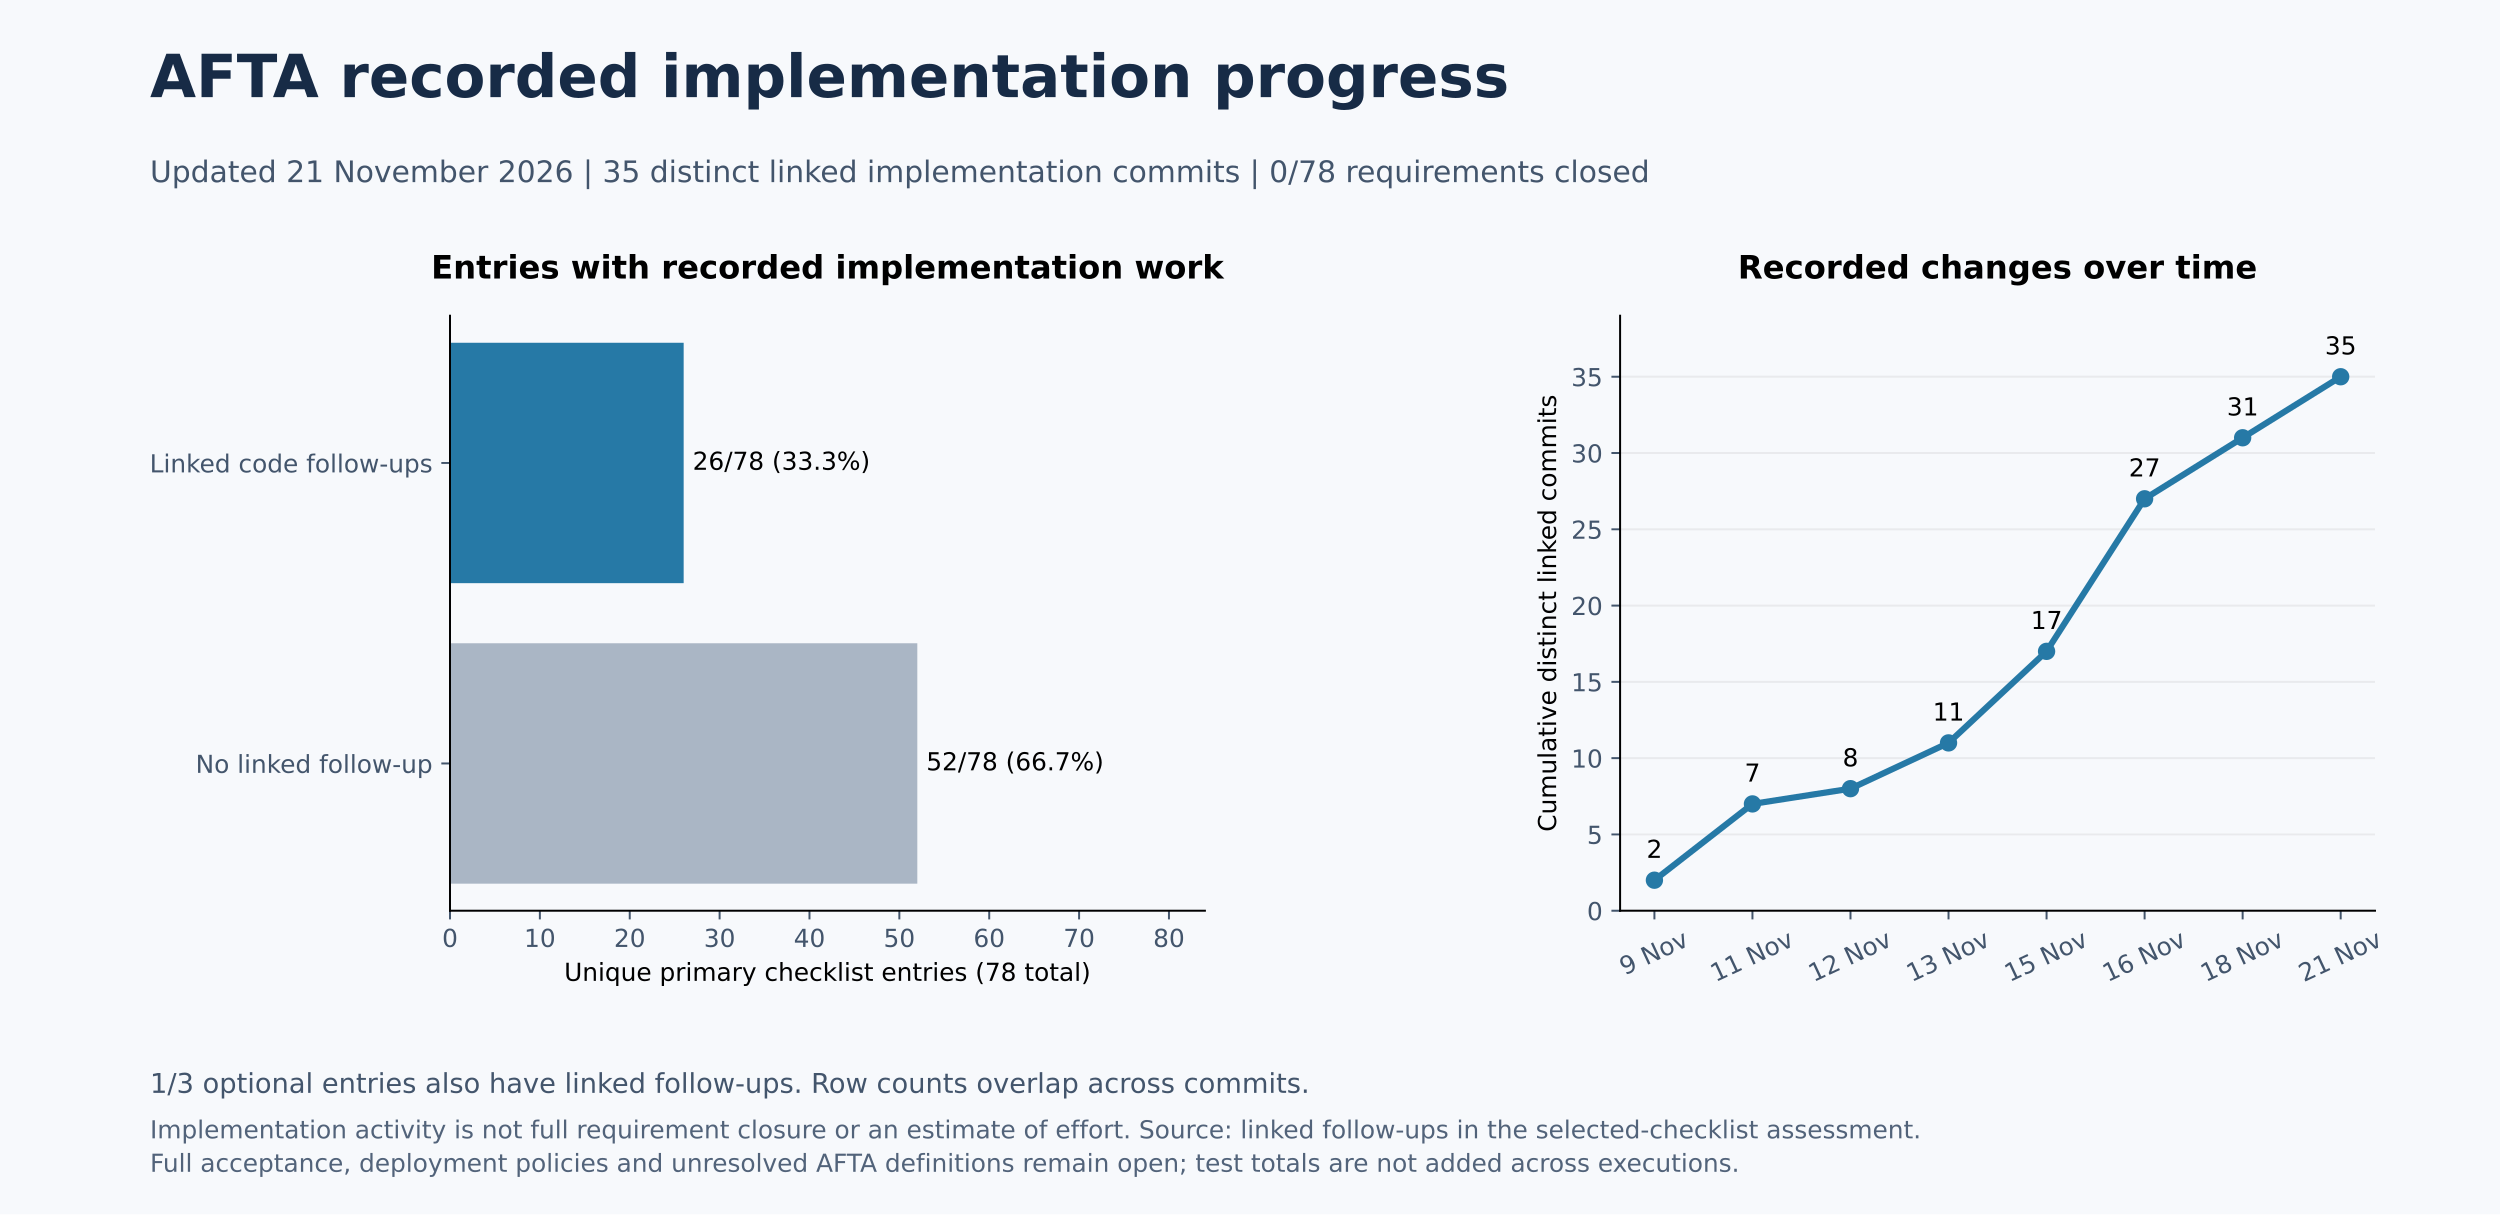
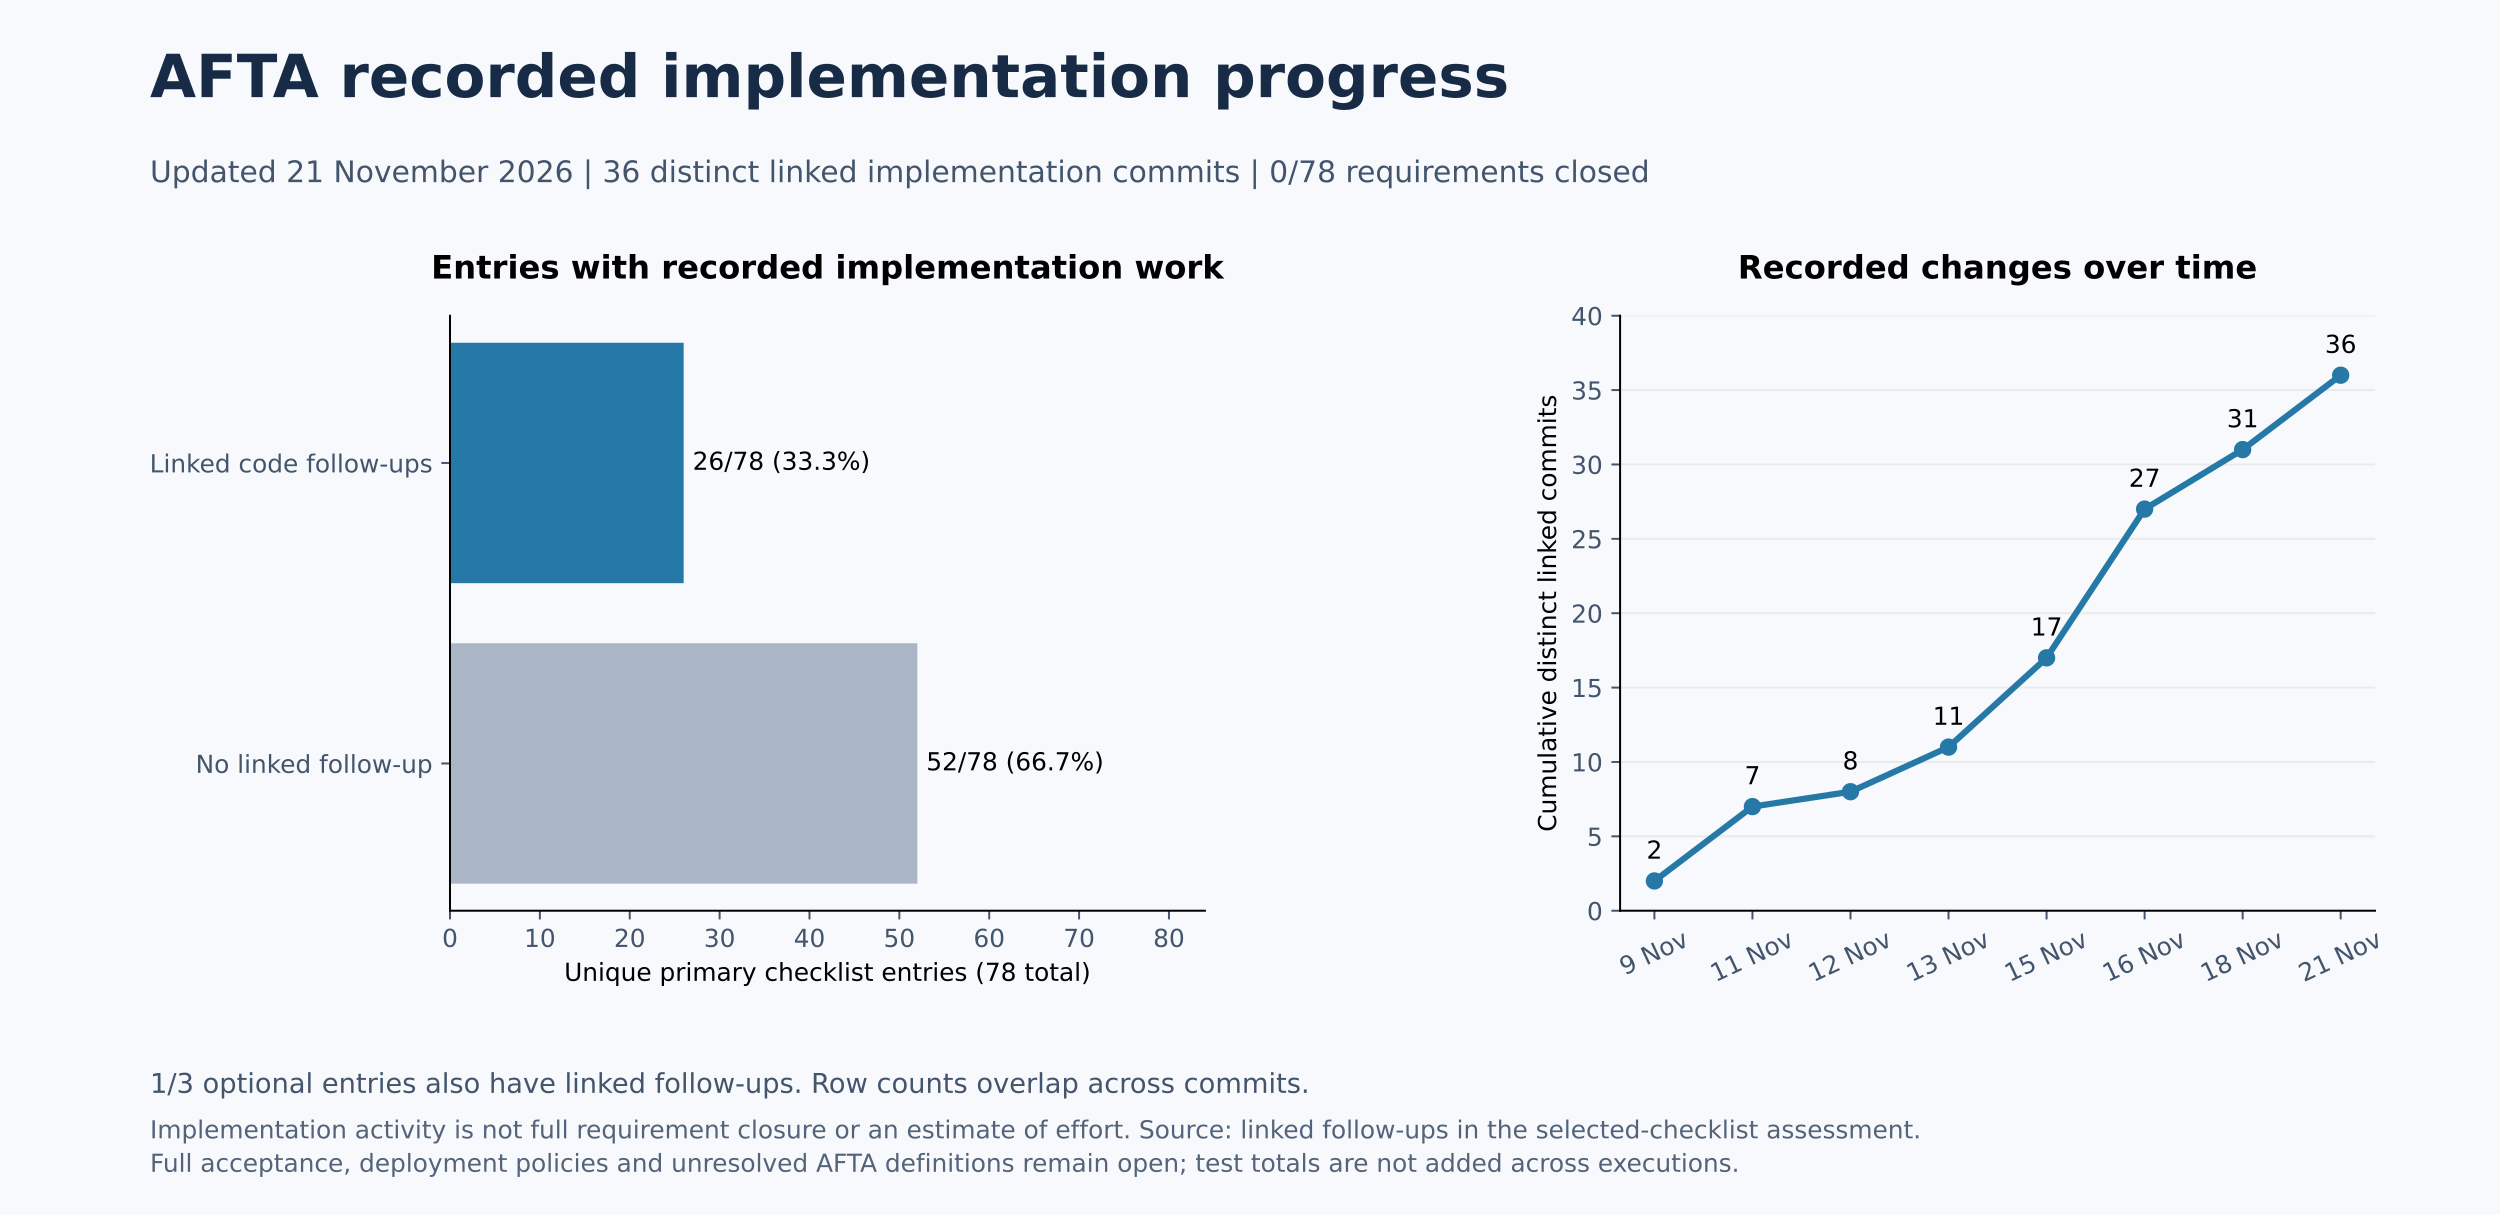
<svg xmlns="http://www.w3.org/2000/svg" xmlns:xlink="http://www.w3.org/1999/xlink" width="1008pt" height="489.6pt" viewBox="0 0 1008 489.6" version="1.1">
  <defs>
    <style type="text/css">*{stroke-linejoin: round; stroke-linecap: butt}</style>
  </defs>
  <g id="figure_1">
    <g id="patch_1">
      <path d="M 0 489.6 L 1008 489.6 L 1008 0 L 0 0 z " style="fill: #f7f9fc" />
    </g>
    <g id="axes_1">
      <g id="patch_2">
        <path d="M 181.44 367.2 L 485.816 367.2 L 485.816 127.296 L 181.44 127.296 z " style="fill: #f7f9fc" />
      </g>
      <g id="patch_3">
-         <path d="M 181.44 138.201 L 275.652 138.201 L 275.652 235.132 L 181.44 235.132 z " clip-path="url(#p0a05c5cc8e)" style="fill: #2679a6" />
+         <path d="M 181.44 138.201 L 275.652 138.201 L 275.652 235.132 L 181.44 235.132 z " clip-path="url(#pdbb4494c94)" style="fill: #2679a6" />
      </g>
      <g id="patch_4">
-         <path d="M 181.44 259.364 L 369.864 259.364 L 369.864 356.295 L 181.44 356.295 z " clip-path="url(#p0a05c5cc8e)" style="fill: #aab6c5" />
+         <path d="M 181.44 259.364 L 369.864 259.364 L 369.864 356.295 L 181.44 356.295 z " clip-path="url(#pdbb4494c94)" style="fill: #aab6c5" />
      </g>
      <g id="matplotlib.axis_1">
        <g id="xtick_1">
          <g id="line2d_1">
            <defs>
-               <path id="md9f290220d" d="M 0 0 L 0 3.5 " style="stroke: #43556c; stroke-width: 0.8" />
+               <path id="md23d159a3d" d="M 0 0 L 0 3.5 " style="stroke: #43556c; stroke-width: 0.8" />
            </defs>
            <g>
-               <use xlink:href="#md9f290220d" x="181.44" y="367.2" style="fill: #43556c; stroke: #43556c; stroke-width: 0.8" />
+               <use xlink:href="#md23d159a3d" x="181.44" y="367.2" style="fill: #43556c; stroke: #43556c; stroke-width: 0.8" />
            </g>
          </g>
          <g id="text_1">
            <text style="font-size: 10px; font-family: 'DejaVu Sans'; text-anchor: middle; fill: #43556c" x="181.44" y="381.798" transform="rotate(-0 181.44 381.7984)">0</text>
          </g>
        </g>
        <g id="xtick_2">
          <g id="line2d_2">
            <g>
-               <use xlink:href="#md9f290220d" x="217.675" y="367.2" style="fill: #43556c; stroke: #43556c; stroke-width: 0.8" />
+               <use xlink:href="#md23d159a3d" x="217.675" y="367.2" style="fill: #43556c; stroke: #43556c; stroke-width: 0.8" />
            </g>
          </g>
          <g id="text_2">
            <text style="font-size: 10px; font-family: 'DejaVu Sans'; text-anchor: middle; fill: #43556c" x="217.675" y="381.798" transform="rotate(-0 217.6753 381.7984)">10</text>
          </g>
        </g>
        <g id="xtick_3">
          <g id="line2d_3">
            <g>
-               <use xlink:href="#md9f290220d" x="253.911" y="367.2" style="fill: #43556c; stroke: #43556c; stroke-width: 0.8" />
+               <use xlink:href="#md23d159a3d" x="253.911" y="367.2" style="fill: #43556c; stroke: #43556c; stroke-width: 0.8" />
            </g>
          </g>
          <g id="text_3">
            <text style="font-size: 10px; font-family: 'DejaVu Sans'; text-anchor: middle; fill: #43556c" x="253.911" y="381.798" transform="rotate(-0 253.9106 381.7984)">20</text>
          </g>
        </g>
        <g id="xtick_4">
          <g id="line2d_4">
            <g>
-               <use xlink:href="#md9f290220d" x="290.146" y="367.2" style="fill: #43556c; stroke: #43556c; stroke-width: 0.8" />
+               <use xlink:href="#md23d159a3d" x="290.146" y="367.2" style="fill: #43556c; stroke: #43556c; stroke-width: 0.8" />
            </g>
          </g>
          <g id="text_4">
            <text style="font-size: 10px; font-family: 'DejaVu Sans'; text-anchor: middle; fill: #43556c" x="290.146" y="381.798" transform="rotate(-0 290.1459 381.7984)">30</text>
          </g>
        </g>
        <g id="xtick_5">
          <g id="line2d_5">
            <g>
-               <use xlink:href="#md9f290220d" x="326.381" y="367.2" style="fill: #43556c; stroke: #43556c; stroke-width: 0.8" />
+               <use xlink:href="#md23d159a3d" x="326.381" y="367.2" style="fill: #43556c; stroke: #43556c; stroke-width: 0.8" />
            </g>
          </g>
          <g id="text_5">
            <text style="font-size: 10px; font-family: 'DejaVu Sans'; text-anchor: middle; fill: #43556c" x="326.381" y="381.798" transform="rotate(-0 326.3812 381.7984)">40</text>
          </g>
        </g>
        <g id="xtick_6">
          <g id="line2d_6">
            <g>
-               <use xlink:href="#md9f290220d" x="362.616" y="367.2" style="fill: #43556c; stroke: #43556c; stroke-width: 0.8" />
+               <use xlink:href="#md23d159a3d" x="362.616" y="367.2" style="fill: #43556c; stroke: #43556c; stroke-width: 0.8" />
            </g>
          </g>
          <g id="text_6">
            <text style="font-size: 10px; font-family: 'DejaVu Sans'; text-anchor: middle; fill: #43556c" x="362.616" y="381.798" transform="rotate(-0 362.6165 381.7984)">50</text>
          </g>
        </g>
        <g id="xtick_7">
          <g id="line2d_7">
            <g>
-               <use xlink:href="#md9f290220d" x="398.852" y="367.2" style="fill: #43556c; stroke: #43556c; stroke-width: 0.8" />
+               <use xlink:href="#md23d159a3d" x="398.852" y="367.2" style="fill: #43556c; stroke: #43556c; stroke-width: 0.8" />
            </g>
          </g>
          <g id="text_7">
            <text style="font-size: 10px; font-family: 'DejaVu Sans'; text-anchor: middle; fill: #43556c" x="398.852" y="381.798" transform="rotate(-0 398.8518 381.7984)">60</text>
          </g>
        </g>
        <g id="xtick_8">
          <g id="line2d_8">
            <g>
-               <use xlink:href="#md9f290220d" x="435.087" y="367.2" style="fill: #43556c; stroke: #43556c; stroke-width: 0.8" />
+               <use xlink:href="#md23d159a3d" x="435.087" y="367.2" style="fill: #43556c; stroke: #43556c; stroke-width: 0.8" />
            </g>
          </g>
          <g id="text_8">
            <text style="font-size: 10px; font-family: 'DejaVu Sans'; text-anchor: middle; fill: #43556c" x="435.087" y="381.798" transform="rotate(-0 435.0871 381.7984)">70</text>
          </g>
        </g>
        <g id="xtick_9">
          <g id="line2d_9">
            <g>
-               <use xlink:href="#md9f290220d" x="471.322" y="367.2" style="fill: #43556c; stroke: #43556c; stroke-width: 0.8" />
+               <use xlink:href="#md23d159a3d" x="471.322" y="367.2" style="fill: #43556c; stroke: #43556c; stroke-width: 0.8" />
            </g>
          </g>
          <g id="text_9">
            <text style="font-size: 10px; font-family: 'DejaVu Sans'; text-anchor: middle; fill: #43556c" x="471.322" y="381.798" transform="rotate(-0 471.3224 381.7984)">80</text>
          </g>
        </g>
        <g id="text_10">
          <text style="font-size: 10px; font-family: 'DejaVu Sans'; text-anchor: middle" x="333.628" y="395.477" transform="rotate(-0 333.6282 395.4766)">Unique primary checklist entries (78 total)</text>
        </g>
      </g>
      <g id="matplotlib.axis_2">
        <g id="ytick_1">
          <g id="line2d_10">
            <defs>
-               <path id="m0c33f13725" d="M 0 0 L -3.5 0 " style="stroke: #43556c; stroke-width: 0.8" />
+               <path id="m636d2f5b44" d="M 0 0 L -3.5 0 " style="stroke: #43556c; stroke-width: 0.8" />
            </defs>
            <g>
-               <use xlink:href="#m0c33f13725" x="181.44" y="186.666" style="fill: #43556c; stroke: #43556c; stroke-width: 0.8" />
+               <use xlink:href="#m636d2f5b44" x="181.44" y="186.666" style="fill: #43556c; stroke: #43556c; stroke-width: 0.8" />
            </g>
          </g>
          <g id="text_11">
            <text style="font-size: 10px; font-family: 'DejaVu Sans'; text-anchor: end; fill: #43556c" x="174.44" y="190.465" transform="rotate(-0 174.44 190.4654)">Linked code follow-ups</text>
          </g>
        </g>
        <g id="ytick_2">
          <g id="line2d_11">
            <g>
-               <use xlink:href="#m0c33f13725" x="181.44" y="307.83" style="fill: #43556c; stroke: #43556c; stroke-width: 0.8" />
+               <use xlink:href="#m636d2f5b44" x="181.44" y="307.83" style="fill: #43556c; stroke: #43556c; stroke-width: 0.8" />
            </g>
          </g>
          <g id="text_12">
            <text style="font-size: 10px; font-family: 'DejaVu Sans'; text-anchor: end; fill: #43556c" x="174.44" y="311.629" transform="rotate(-0 174.44 311.629)">No linked follow-up</text>
          </g>
        </g>
      </g>
      <g id="patch_5">
        <path d="M 181.44 367.2 L 181.44 127.296 " style="fill: none; stroke: #000000; stroke-width: 0.8; stroke-linejoin: miter; stroke-linecap: square" />
      </g>
      <g id="patch_6">
        <path d="M 181.44 367.2 L 485.816 367.2 " style="fill: none; stroke: #000000; stroke-width: 0.8; stroke-linejoin: miter; stroke-linecap: square" />
      </g>
      <g id="text_13">
        <text style="font-size: 10px; font-family: 'DejaVu Sans'; text-anchor: start" x="279.275" y="189.426" transform="rotate(-0 279.2753 189.4256)">26/78 (33.3%)</text>
      </g>
      <g id="text_14">
        <text style="font-size: 10px; font-family: 'DejaVu Sans'; text-anchor: start" x="373.487" y="310.589" transform="rotate(-0 373.4871 310.5892)">52/78 (66.7%)</text>
      </g>
      <g id="text_15">
        <text style="font-weight: 700; font-size: 13px; font-family: 'DejaVu Sans'; text-anchor: middle" x="333.628" y="112.296" transform="rotate(-0 333.6282 112.296)">Entries with recorded implementation work</text>
      </g>
    </g>
    <g id="axes_2">
      <g id="patch_7">
        <path d="M 653.224 367.2 L 957.6 367.2 L 957.6 127.296 L 653.224 127.296 z " style="fill: #f7f9fc" />
      </g>
      <g id="matplotlib.axis_3">
        <g id="xtick_10">
          <g id="line2d_12">
            <g>
-               <use xlink:href="#md9f290220d" x="667.059" y="367.2" style="fill: #43556c; stroke: #43556c; stroke-width: 0.8" />
+               <use xlink:href="#md23d159a3d" x="667.059" y="367.2" style="fill: #43556c; stroke: #43556c; stroke-width: 0.8" />
            </g>
          </g>
          <g id="text_16">
            <text style="font-size: 10px; font-family: 'DejaVu Sans'; fill: #43556c" transform="translate(655.0566 393.3675) rotate(-25)">9 Nov</text>
          </g>
        </g>
        <g id="xtick_11">
          <g id="line2d_13">
            <g>
-               <use xlink:href="#md9f290220d" x="706.588" y="367.2" style="fill: #43556c; stroke: #43556c; stroke-width: 0.8" />
+               <use xlink:href="#md23d159a3d" x="706.588" y="367.2" style="fill: #43556c; stroke: #43556c; stroke-width: 0.8" />
            </g>
          </g>
          <g id="text_17">
            <text style="font-size: 10px; font-family: 'DejaVu Sans'; fill: #43556c" transform="translate(691.7028 396.0565) rotate(-25)">11 Nov</text>
          </g>
        </g>
        <g id="xtick_12">
          <g id="line2d_14">
            <g>
-               <use xlink:href="#md9f290220d" x="746.118" y="367.2" style="fill: #43556c; stroke: #43556c; stroke-width: 0.8" />
+               <use xlink:href="#md23d159a3d" x="746.118" y="367.2" style="fill: #43556c; stroke: #43556c; stroke-width: 0.8" />
            </g>
          </g>
          <g id="text_18">
            <text style="font-size: 10px; font-family: 'DejaVu Sans'; fill: #43556c" transform="translate(731.2322 396.0565) rotate(-25)">12 Nov</text>
          </g>
        </g>
        <g id="xtick_13">
          <g id="line2d_15">
            <g>
-               <use xlink:href="#md9f290220d" x="785.647" y="367.2" style="fill: #43556c; stroke: #43556c; stroke-width: 0.8" />
+               <use xlink:href="#md23d159a3d" x="785.647" y="367.2" style="fill: #43556c; stroke: #43556c; stroke-width: 0.8" />
            </g>
          </g>
          <g id="text_19">
            <text style="font-size: 10px; font-family: 'DejaVu Sans'; fill: #43556c" transform="translate(770.7617 396.0565) rotate(-25)">13 Nov</text>
          </g>
        </g>
        <g id="xtick_14">
          <g id="line2d_16">
            <g>
-               <use xlink:href="#md9f290220d" x="825.176" y="367.2" style="fill: #43556c; stroke: #43556c; stroke-width: 0.8" />
+               <use xlink:href="#md23d159a3d" x="825.176" y="367.2" style="fill: #43556c; stroke: #43556c; stroke-width: 0.8" />
            </g>
          </g>
          <g id="text_20">
            <text style="font-size: 10px; font-family: 'DejaVu Sans'; fill: #43556c" transform="translate(810.2911 396.0565) rotate(-25)">15 Nov</text>
          </g>
        </g>
        <g id="xtick_15">
          <g id="line2d_17">
            <g>
-               <use xlink:href="#md9f290220d" x="864.706" y="367.2" style="fill: #43556c; stroke: #43556c; stroke-width: 0.8" />
+               <use xlink:href="#md23d159a3d" x="864.706" y="367.2" style="fill: #43556c; stroke: #43556c; stroke-width: 0.8" />
            </g>
          </g>
          <g id="text_21">
            <text style="font-size: 10px; font-family: 'DejaVu Sans'; fill: #43556c" transform="translate(849.8205 396.0565) rotate(-25)">16 Nov</text>
          </g>
        </g>
        <g id="xtick_16">
          <g id="line2d_18">
            <g>
-               <use xlink:href="#md9f290220d" x="904.235" y="367.2" style="fill: #43556c; stroke: #43556c; stroke-width: 0.8" />
+               <use xlink:href="#md23d159a3d" x="904.235" y="367.2" style="fill: #43556c; stroke: #43556c; stroke-width: 0.8" />
            </g>
          </g>
          <g id="text_22">
            <text style="font-size: 10px; font-family: 'DejaVu Sans'; fill: #43556c" transform="translate(889.3499 396.0565) rotate(-25)">18 Nov</text>
          </g>
        </g>
        <g id="xtick_17">
          <g id="line2d_19">
            <g>
-               <use xlink:href="#md9f290220d" x="943.765" y="367.2" style="fill: #43556c; stroke: #43556c; stroke-width: 0.8" />
+               <use xlink:href="#md23d159a3d" x="943.765" y="367.2" style="fill: #43556c; stroke: #43556c; stroke-width: 0.8" />
            </g>
          </g>
          <g id="text_23">
            <text style="font-size: 10px; font-family: 'DejaVu Sans'; fill: #43556c" transform="translate(928.8793 396.0565) rotate(-25)">21 Nov</text>
          </g>
        </g>
      </g>
      <g id="matplotlib.axis_4">
        <g id="ytick_3">
          <g id="line2d_20">
-             <path d="M 653.224 367.2 L 957.6 367.2 " clip-path="url(#p17fc296f79)" style="fill: none; stroke: #b0b0b0; stroke-opacity: 0.2; stroke-width: 0.8; stroke-linecap: square" />
+             <path d="M 653.224 367.2 L 957.6 367.2 " clip-path="url(#pe05b58a161)" style="fill: none; stroke: #b0b0b0; stroke-opacity: 0.2; stroke-width: 0.8; stroke-linecap: square" />
          </g>
          <g id="line2d_21">
            <g>
-               <use xlink:href="#m0c33f13725" x="653.224" y="367.2" style="fill: #43556c; stroke: #43556c; stroke-width: 0.8" />
+               <use xlink:href="#m636d2f5b44" x="653.224" y="367.2" style="fill: #43556c; stroke: #43556c; stroke-width: 0.8" />
            </g>
          </g>
          <g id="text_24">
            <text style="font-size: 10px; font-family: 'DejaVu Sans'; text-anchor: end; fill: #43556c" x="646.224" y="370.999" transform="rotate(-0 646.2235 370.9992)">0</text>
          </g>
        </g>
        <g id="ytick_4">
          <g id="line2d_22">
-             <path d="M 653.224 336.443 L 957.6 336.443 " clip-path="url(#p17fc296f79)" style="fill: none; stroke: #b0b0b0; stroke-opacity: 0.2; stroke-width: 0.8; stroke-linecap: square" />
+             <path d="M 653.224 337.212 L 957.6 337.212 " clip-path="url(#pe05b58a161)" style="fill: none; stroke: #b0b0b0; stroke-opacity: 0.2; stroke-width: 0.8; stroke-linecap: square" />
          </g>
          <g id="line2d_23">
            <g>
-               <use xlink:href="#m0c33f13725" x="653.224" y="336.443" style="fill: #43556c; stroke: #43556c; stroke-width: 0.8" />
+               <use xlink:href="#m636d2f5b44" x="653.224" y="337.212" style="fill: #43556c; stroke: #43556c; stroke-width: 0.8" />
            </g>
          </g>
          <g id="text_25">
-             <text style="font-size: 10px; font-family: 'DejaVu Sans'; text-anchor: end; fill: #43556c" x="646.224" y="340.242" transform="rotate(-0 646.2235 340.2423)">5</text>
+             <text style="font-size: 10px; font-family: 'DejaVu Sans'; text-anchor: end; fill: #43556c" x="646.224" y="341.011" transform="rotate(-0 646.2235 341.0112)">5</text>
          </g>
        </g>
        <g id="ytick_5">
          <g id="line2d_24">
-             <path d="M 653.224 305.686 L 957.6 305.686 " clip-path="url(#p17fc296f79)" style="fill: none; stroke: #b0b0b0; stroke-opacity: 0.2; stroke-width: 0.8; stroke-linecap: square" />
+             <path d="M 653.224 307.224 L 957.6 307.224 " clip-path="url(#pe05b58a161)" style="fill: none; stroke: #b0b0b0; stroke-opacity: 0.2; stroke-width: 0.8; stroke-linecap: square" />
          </g>
          <g id="line2d_25">
            <g>
-               <use xlink:href="#m0c33f13725" x="653.224" y="305.686" style="fill: #43556c; stroke: #43556c; stroke-width: 0.8" />
+               <use xlink:href="#m636d2f5b44" x="653.224" y="307.224" style="fill: #43556c; stroke: #43556c; stroke-width: 0.8" />
            </g>
          </g>
          <g id="text_26">
-             <text style="font-size: 10px; font-family: 'DejaVu Sans'; text-anchor: end; fill: #43556c" x="646.224" y="309.485" transform="rotate(-0 646.2235 309.4854)">10</text>
+             <text style="font-size: 10px; font-family: 'DejaVu Sans'; text-anchor: end; fill: #43556c" x="646.224" y="311.023" transform="rotate(-0 646.2235 311.0232)">10</text>
          </g>
        </g>
        <g id="ytick_6">
          <g id="line2d_26">
-             <path d="M 653.224 274.929 L 957.6 274.929 " clip-path="url(#p17fc296f79)" style="fill: none; stroke: #b0b0b0; stroke-opacity: 0.2; stroke-width: 0.8; stroke-linecap: square" />
+             <path d="M 653.224 277.236 L 957.6 277.236 " clip-path="url(#pe05b58a161)" style="fill: none; stroke: #b0b0b0; stroke-opacity: 0.2; stroke-width: 0.8; stroke-linecap: square" />
          </g>
          <g id="line2d_27">
            <g>
-               <use xlink:href="#m0c33f13725" x="653.224" y="274.929" style="fill: #43556c; stroke: #43556c; stroke-width: 0.8" />
+               <use xlink:href="#m636d2f5b44" x="653.224" y="277.236" style="fill: #43556c; stroke: #43556c; stroke-width: 0.8" />
            </g>
          </g>
          <g id="text_27">
-             <text style="font-size: 10px; font-family: 'DejaVu Sans'; text-anchor: end; fill: #43556c" x="646.224" y="278.728" transform="rotate(-0 646.2235 278.7285)">15</text>
+             <text style="font-size: 10px; font-family: 'DejaVu Sans'; text-anchor: end; fill: #43556c" x="646.224" y="281.035" transform="rotate(-0 646.2235 281.0352)">15</text>
          </g>
        </g>
        <g id="ytick_7">
          <g id="line2d_28">
-             <path d="M 653.224 244.172 L 957.6 244.172 " clip-path="url(#p17fc296f79)" style="fill: none; stroke: #b0b0b0; stroke-opacity: 0.2; stroke-width: 0.8; stroke-linecap: square" />
+             <path d="M 653.224 247.248 L 957.6 247.248 " clip-path="url(#pe05b58a161)" style="fill: none; stroke: #b0b0b0; stroke-opacity: 0.2; stroke-width: 0.8; stroke-linecap: square" />
          </g>
          <g id="line2d_29">
            <g>
-               <use xlink:href="#m0c33f13725" x="653.224" y="244.172" style="fill: #43556c; stroke: #43556c; stroke-width: 0.8" />
+               <use xlink:href="#m636d2f5b44" x="653.224" y="247.248" style="fill: #43556c; stroke: #43556c; stroke-width: 0.8" />
            </g>
          </g>
          <g id="text_28">
-             <text style="font-size: 10px; font-family: 'DejaVu Sans'; text-anchor: end; fill: #43556c" x="646.224" y="247.972" transform="rotate(-0 646.2235 247.9715)">20</text>
+             <text style="font-size: 10px; font-family: 'DejaVu Sans'; text-anchor: end; fill: #43556c" x="646.224" y="251.047" transform="rotate(-0 646.2235 251.0472)">20</text>
          </g>
        </g>
        <g id="ytick_8">
          <g id="line2d_30">
-             <path d="M 653.224 213.415 L 957.6 213.415 " clip-path="url(#p17fc296f79)" style="fill: none; stroke: #b0b0b0; stroke-opacity: 0.2; stroke-width: 0.8; stroke-linecap: square" />
+             <path d="M 653.224 217.26 L 957.6 217.26 " clip-path="url(#pe05b58a161)" style="fill: none; stroke: #b0b0b0; stroke-opacity: 0.2; stroke-width: 0.8; stroke-linecap: square" />
          </g>
          <g id="line2d_31">
            <g>
-               <use xlink:href="#m0c33f13725" x="653.224" y="213.415" style="fill: #43556c; stroke: #43556c; stroke-width: 0.8" />
+               <use xlink:href="#m636d2f5b44" x="653.224" y="217.26" style="fill: #43556c; stroke: #43556c; stroke-width: 0.8" />
            </g>
          </g>
          <g id="text_29">
-             <text style="font-size: 10px; font-family: 'DejaVu Sans'; text-anchor: end; fill: #43556c" x="646.224" y="217.215" transform="rotate(-0 646.2235 217.2146)">25</text>
+             <text style="font-size: 10px; font-family: 'DejaVu Sans'; text-anchor: end; fill: #43556c" x="646.224" y="221.059" transform="rotate(-0 646.2235 221.0592)">25</text>
          </g>
        </g>
        <g id="ytick_9">
          <g id="line2d_32">
-             <path d="M 653.224 182.658 L 957.6 182.658 " clip-path="url(#p17fc296f79)" style="fill: none; stroke: #b0b0b0; stroke-opacity: 0.2; stroke-width: 0.8; stroke-linecap: square" />
+             <path d="M 653.224 187.272 L 957.6 187.272 " clip-path="url(#pe05b58a161)" style="fill: none; stroke: #b0b0b0; stroke-opacity: 0.2; stroke-width: 0.8; stroke-linecap: square" />
          </g>
          <g id="line2d_33">
            <g>
-               <use xlink:href="#m0c33f13725" x="653.224" y="182.658" style="fill: #43556c; stroke: #43556c; stroke-width: 0.8" />
+               <use xlink:href="#m636d2f5b44" x="653.224" y="187.272" style="fill: #43556c; stroke: #43556c; stroke-width: 0.8" />
            </g>
          </g>
          <g id="text_30">
-             <text style="font-size: 10px; font-family: 'DejaVu Sans'; text-anchor: end; fill: #43556c" x="646.224" y="186.458" transform="rotate(-0 646.2235 186.4577)">30</text>
+             <text style="font-size: 10px; font-family: 'DejaVu Sans'; text-anchor: end; fill: #43556c" x="646.224" y="191.071" transform="rotate(-0 646.2235 191.0712)">30</text>
          </g>
        </g>
        <g id="ytick_10">
          <g id="line2d_34">
-             <path d="M 653.224 151.902 L 957.6 151.902 " clip-path="url(#p17fc296f79)" style="fill: none; stroke: #b0b0b0; stroke-opacity: 0.2; stroke-width: 0.8; stroke-linecap: square" />
+             <path d="M 653.224 157.284 L 957.6 157.284 " clip-path="url(#pe05b58a161)" style="fill: none; stroke: #b0b0b0; stroke-opacity: 0.2; stroke-width: 0.8; stroke-linecap: square" />
          </g>
          <g id="line2d_35">
            <g>
-               <use xlink:href="#m0c33f13725" x="653.224" y="151.902" style="fill: #43556c; stroke: #43556c; stroke-width: 0.8" />
+               <use xlink:href="#m636d2f5b44" x="653.224" y="157.284" style="fill: #43556c; stroke: #43556c; stroke-width: 0.8" />
            </g>
          </g>
          <g id="text_31">
-             <text style="font-size: 10px; font-family: 'DejaVu Sans'; text-anchor: end; fill: #43556c" x="646.224" y="155.701" transform="rotate(-0 646.2235 155.7008)">35</text>
-           </g>
-         </g>
-         <g id="text_32">
+             <text style="font-size: 10px; font-family: 'DejaVu Sans'; text-anchor: end; fill: #43556c" x="646.224" y="161.083" transform="rotate(-0 646.2235 161.0832)">35</text>
+           </g>
+         </g>
+         <g id="ytick_11">
+           <g id="line2d_36">
+             <path d="M 653.224 127.296 L 957.6 127.296 " clip-path="url(#pe05b58a161)" style="fill: none; stroke: #b0b0b0; stroke-opacity: 0.2; stroke-width: 0.8; stroke-linecap: square" />
+           </g>
+           <g id="line2d_37">
+             <g>
+               <use xlink:href="#m636d2f5b44" x="653.224" y="127.296" style="fill: #43556c; stroke: #43556c; stroke-width: 0.8" />
+             </g>
+           </g>
+           <g id="text_32">
+             <text style="font-size: 10px; font-family: 'DejaVu Sans'; text-anchor: end; fill: #43556c" x="646.224" y="131.095" transform="rotate(-0 646.2235 131.0952)">40</text>
+           </g>
+         </g>
+         <g id="text_33">
          <text style="font-size: 10px; font-family: 'DejaVu Sans'; text-anchor: middle" x="627.419" y="247.248" transform="rotate(-90 627.4188 247.248)">Cumulative distinct linked commits</text>
        </g>
      </g>
-       <g id="line2d_36">
-         <path d="M 667.059 354.897 L 706.588 324.14 L 746.118 317.989 L 785.647 299.535 L 825.176 262.626 L 864.706 201.113 L 904.235 176.507 L 943.765 151.902 " clip-path="url(#p17fc296f79)" style="fill: none; stroke: #2679a6; stroke-width: 2.5; stroke-linecap: square" />
+       <g id="line2d_38">
+         <path d="M 667.059 355.205 L 706.588 325.217 L 746.118 319.219 L 785.647 301.226 L 825.176 265.241 L 864.706 205.265 L 904.235 181.274 L 943.765 151.286 " clip-path="url(#pe05b58a161)" style="fill: none; stroke: #2679a6; stroke-width: 2.5; stroke-linecap: square" />
        <defs>
-           <path id="m2d6edc1aab" d="M 0 3 C 0.796 3 1.559 2.684 2.121 2.121 C 2.684 1.559 3 0.796 3 0 C 3 -0.796 2.684 -1.559 2.121 -2.121 C 1.559 -2.684 0.796 -3 0 -3 C -0.796 -3 -1.559 -2.684 -2.121 -2.121 C -2.684 -1.559 -3 -0.796 -3 0 C -3 0.796 -2.684 1.559 -2.121 2.121 C -1.559 2.684 -0.796 3 0 3 z " style="stroke: #2679a6" />
+           <path id="m5b18e36d9e" d="M 0 3 C 0.796 3 1.559 2.684 2.121 2.121 C 2.684 1.559 3 0.796 3 0 C 3 -0.796 2.684 -1.559 2.121 -2.121 C 1.559 -2.684 0.796 -3 0 -3 C -0.796 -3 -1.559 -2.684 -2.121 -2.121 C -2.684 -1.559 -3 -0.796 -3 0 C -3 0.796 -2.684 1.559 -2.121 2.121 C -1.559 2.684 -0.796 3 0 3 z " style="stroke: #2679a6" />
        </defs>
-         <g clip-path="url(#p17fc296f79)">
-           <use xlink:href="#m2d6edc1aab" x="667.059" y="354.897" style="fill: #2679a6; stroke: #2679a6" />
-           <use xlink:href="#m2d6edc1aab" x="706.588" y="324.14" style="fill: #2679a6; stroke: #2679a6" />
-           <use xlink:href="#m2d6edc1aab" x="746.118" y="317.989" style="fill: #2679a6; stroke: #2679a6" />
-           <use xlink:href="#m2d6edc1aab" x="785.647" y="299.535" style="fill: #2679a6; stroke: #2679a6" />
-           <use xlink:href="#m2d6edc1aab" x="825.176" y="262.626" style="fill: #2679a6; stroke: #2679a6" />
-           <use xlink:href="#m2d6edc1aab" x="864.706" y="201.113" style="fill: #2679a6; stroke: #2679a6" />
-           <use xlink:href="#m2d6edc1aab" x="904.235" y="176.507" style="fill: #2679a6; stroke: #2679a6" />
-           <use xlink:href="#m2d6edc1aab" x="943.765" y="151.902" style="fill: #2679a6; stroke: #2679a6" />
+         <g clip-path="url(#pe05b58a161)">
+           <use xlink:href="#m5b18e36d9e" x="667.059" y="355.205" style="fill: #2679a6; stroke: #2679a6" />
+           <use xlink:href="#m5b18e36d9e" x="706.588" y="325.217" style="fill: #2679a6; stroke: #2679a6" />
+           <use xlink:href="#m5b18e36d9e" x="746.118" y="319.219" style="fill: #2679a6; stroke: #2679a6" />
+           <use xlink:href="#m5b18e36d9e" x="785.647" y="301.226" style="fill: #2679a6; stroke: #2679a6" />
+           <use xlink:href="#m5b18e36d9e" x="825.176" y="265.241" style="fill: #2679a6; stroke: #2679a6" />
+           <use xlink:href="#m5b18e36d9e" x="864.706" y="205.265" style="fill: #2679a6; stroke: #2679a6" />
+           <use xlink:href="#m5b18e36d9e" x="904.235" y="181.274" style="fill: #2679a6; stroke: #2679a6" />
+           <use xlink:href="#m5b18e36d9e" x="943.765" y="151.286" style="fill: #2679a6; stroke: #2679a6" />
        </g>
      </g>
      <g id="patch_8">
        <path d="M 653.224 367.2 L 653.224 127.296 " style="fill: none; stroke: #000000; stroke-width: 0.8; stroke-linejoin: miter; stroke-linecap: square" />
      </g>
      <g id="patch_9">
        <path d="M 653.224 367.2 L 957.6 367.2 " style="fill: none; stroke: #000000; stroke-width: 0.8; stroke-linejoin: miter; stroke-linecap: square" />
      </g>
-       <g id="text_33">
-         <text style="font-size: 10px; font-family: 'DejaVu Sans'; text-anchor: middle" x="667.059" y="345.897" transform="rotate(-0 667.0588 345.8972)">2</text>
-       </g>
      <g id="text_34">
-         <text style="font-size: 10px; font-family: 'DejaVu Sans'; text-anchor: middle" x="706.588" y="315.14" transform="rotate(-0 706.5882 315.1403)">7</text>
+         <text style="font-size: 10px; font-family: 'DejaVu Sans'; text-anchor: middle" x="667.059" y="346.205" transform="rotate(-0 667.0588 346.2048)">2</text>
      </g>
      <g id="text_35">
-         <text style="font-size: 10px; font-family: 'DejaVu Sans'; text-anchor: middle" x="746.118" y="308.989" transform="rotate(-0 746.1176 308.9889)">8</text>
+         <text style="font-size: 10px; font-family: 'DejaVu Sans'; text-anchor: middle" x="706.588" y="316.217" transform="rotate(-0 706.5882 316.2168)">7</text>
      </g>
      <g id="text_36">
-         <text style="font-size: 10px; font-family: 'DejaVu Sans'; text-anchor: middle" x="785.647" y="290.535" transform="rotate(-0 785.6471 290.5348)">11</text>
+         <text style="font-size: 10px; font-family: 'DejaVu Sans'; text-anchor: middle" x="746.118" y="310.219" transform="rotate(-0 746.1176 310.2192)">8</text>
      </g>
      <g id="text_37">
-         <text style="font-size: 10px; font-family: 'DejaVu Sans'; text-anchor: middle" x="825.176" y="253.626" transform="rotate(-0 825.1765 253.6265)">17</text>
+         <text style="font-size: 10px; font-family: 'DejaVu Sans'; text-anchor: middle" x="785.647" y="292.226" transform="rotate(-0 785.6471 292.2264)">11</text>
      </g>
      <g id="text_38">
-         <text style="font-size: 10px; font-family: 'DejaVu Sans'; text-anchor: middle" x="864.706" y="192.113" transform="rotate(-0 864.7059 192.1126)">27</text>
+         <text style="font-size: 10px; font-family: 'DejaVu Sans'; text-anchor: middle" x="825.176" y="256.241" transform="rotate(-0 825.1765 256.2408)">17</text>
      </g>
      <g id="text_39">
-         <text style="font-size: 10px; font-family: 'DejaVu Sans'; text-anchor: middle" x="904.235" y="167.507" transform="rotate(-0 904.2353 167.5071)">31</text>
+         <text style="font-size: 10px; font-family: 'DejaVu Sans'; text-anchor: middle" x="864.706" y="196.265" transform="rotate(-0 864.7059 196.2648)">27</text>
      </g>
      <g id="text_40">
-         <text style="font-size: 10px; font-family: 'DejaVu Sans'; text-anchor: middle" x="943.765" y="142.902" transform="rotate(-0 943.7647 142.9015)">35</text>
+         <text style="font-size: 10px; font-family: 'DejaVu Sans'; text-anchor: middle" x="904.235" y="172.274" transform="rotate(-0 904.2353 172.2744)">31</text>
      </g>
      <g id="text_41">
+         <text style="font-size: 10px; font-family: 'DejaVu Sans'; text-anchor: middle" x="943.765" y="142.286" transform="rotate(-0 943.7647 142.2864)">36</text>
+       </g>
+       <g id="text_42">
        <text style="font-weight: 700; font-size: 13px; font-family: 'DejaVu Sans'; text-anchor: middle" x="805.412" y="112.296" transform="rotate(-0 805.4118 112.296)">Recorded changes over time</text>
      </g>
    </g>
-     <g id="text_42">
+     <g id="text_43">
      <text style="font-weight: 700; font-size: 24px; font-family: 'DejaVu Sans'; text-anchor: start; fill: #172b46" x="60.48" y="39.168" transform="rotate(-0 60.48 39.168)">AFTA recorded implementation progress</text>
    </g>
-     <g id="text_43">
-       <text style="font-size: 12px; font-family: 'DejaVu Sans'; text-anchor: start; fill: #43556c" x="60.48" y="73.44" transform="rotate(-0 60.48 73.44)">Updated 21 November 2026 | 35 distinct linked implementation commits | 0/78 requirements closed</text>
-     </g>
    <g id="text_44">
+       <text style="font-size: 12px; font-family: 'DejaVu Sans'; text-anchor: start; fill: #43556c" x="60.48" y="73.44" transform="rotate(-0 60.48 73.44)">Updated 21 November 2026 | 36 distinct linked implementation commits | 0/78 requirements closed</text>
+     </g>
+     <g id="text_45">
      <text style="font-size: 11px; font-family: 'DejaVu Sans'; text-anchor: start; fill: #43556c" x="60.48" y="440.64" transform="rotate(-0 60.48 440.64)">1/3 optional entries also have linked follow-ups. Row counts overlap across commits.</text>
    </g>
-     <g id="text_45">
+     <g id="text_46">
      <text style="font-size: 10px; font-family: 'DejaVu Sans'; fill: #52637a" transform="translate(60.48 458.9867)">Implementation activity is not full requirement closure or an estimate of effort. Source: linked follow-ups in the selected-checklist assessment.</text>
      <text style="font-size: 10px; font-family: 'DejaVu Sans'; fill: #52637a" transform="translate(60.48 472.464)">Full acceptance, deployment policies and unresolved AFTA definitions remain open; test totals are not added across executions.</text>
    </g>
  </g>
  <defs>
-     <clipPath id="p0a05c5cc8e">
+     <clipPath id="pdbb4494c94">
      <rect x="181.44" y="127.296" width="304.376" height="239.904" />
    </clipPath>
-     <clipPath id="p17fc296f79">
+     <clipPath id="pe05b58a161">
      <rect x="653.224" y="127.296" width="304.376" height="239.904" />
    </clipPath>
  </defs>
</svg>
